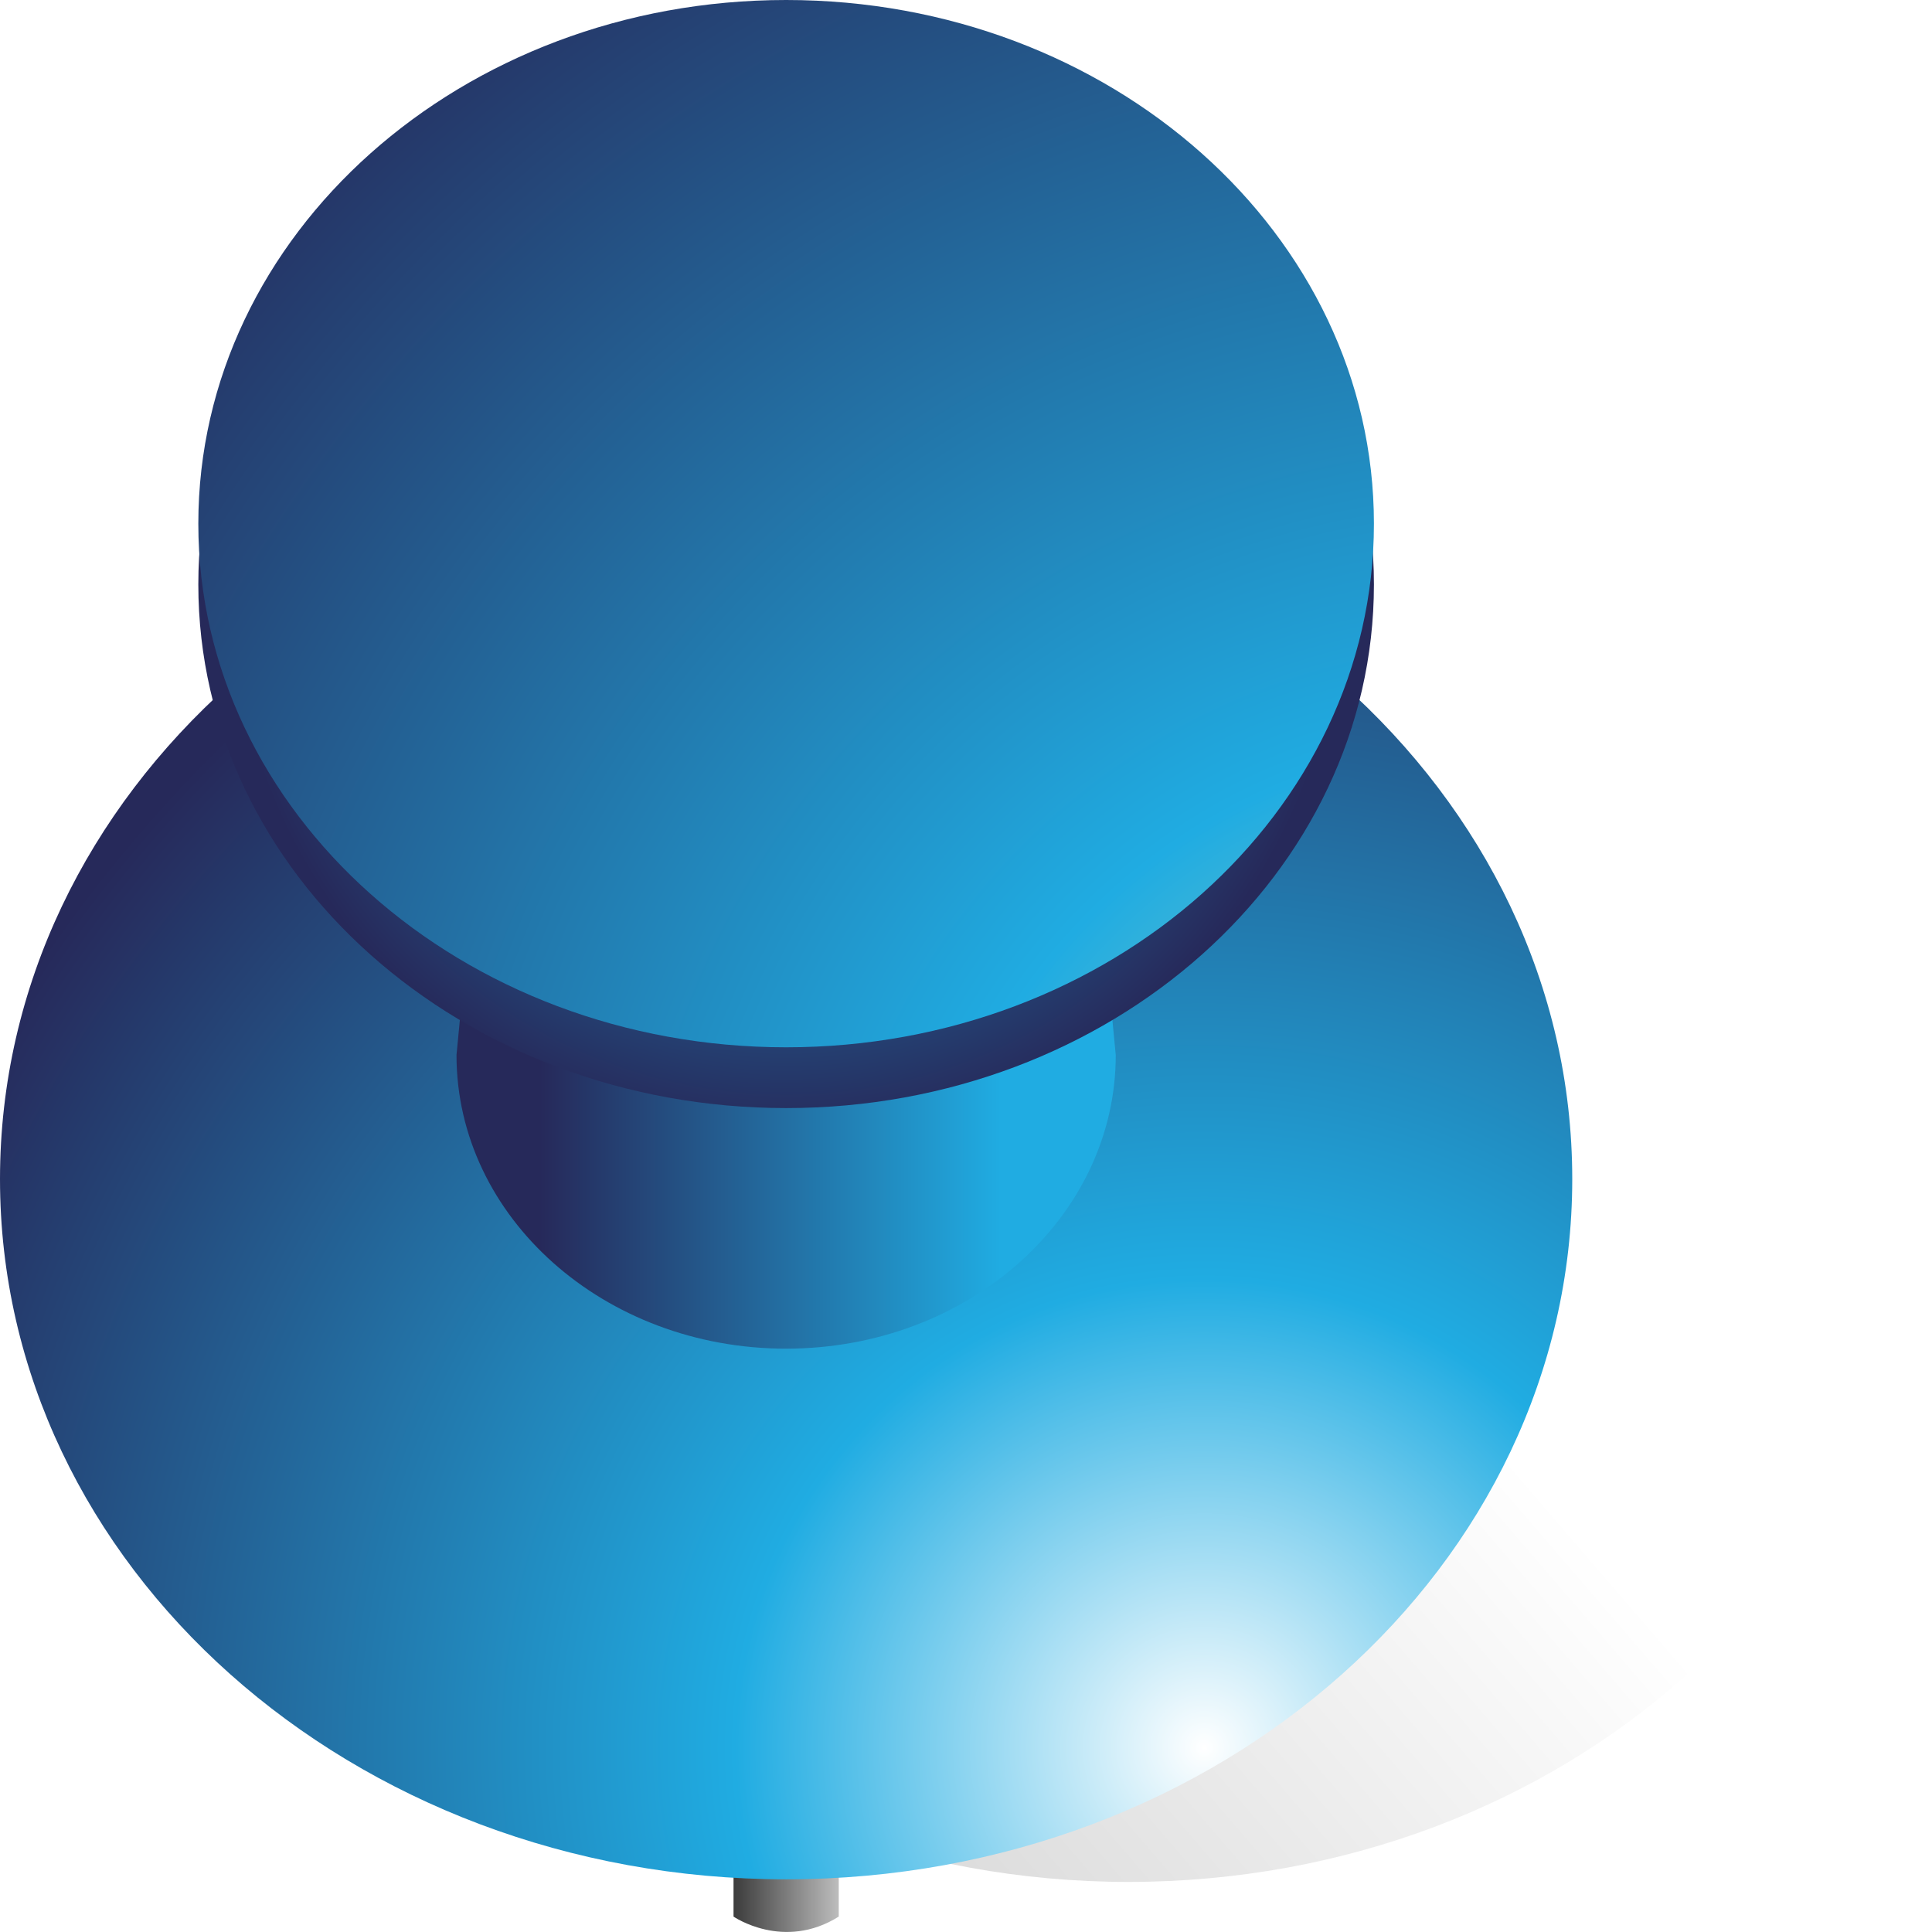
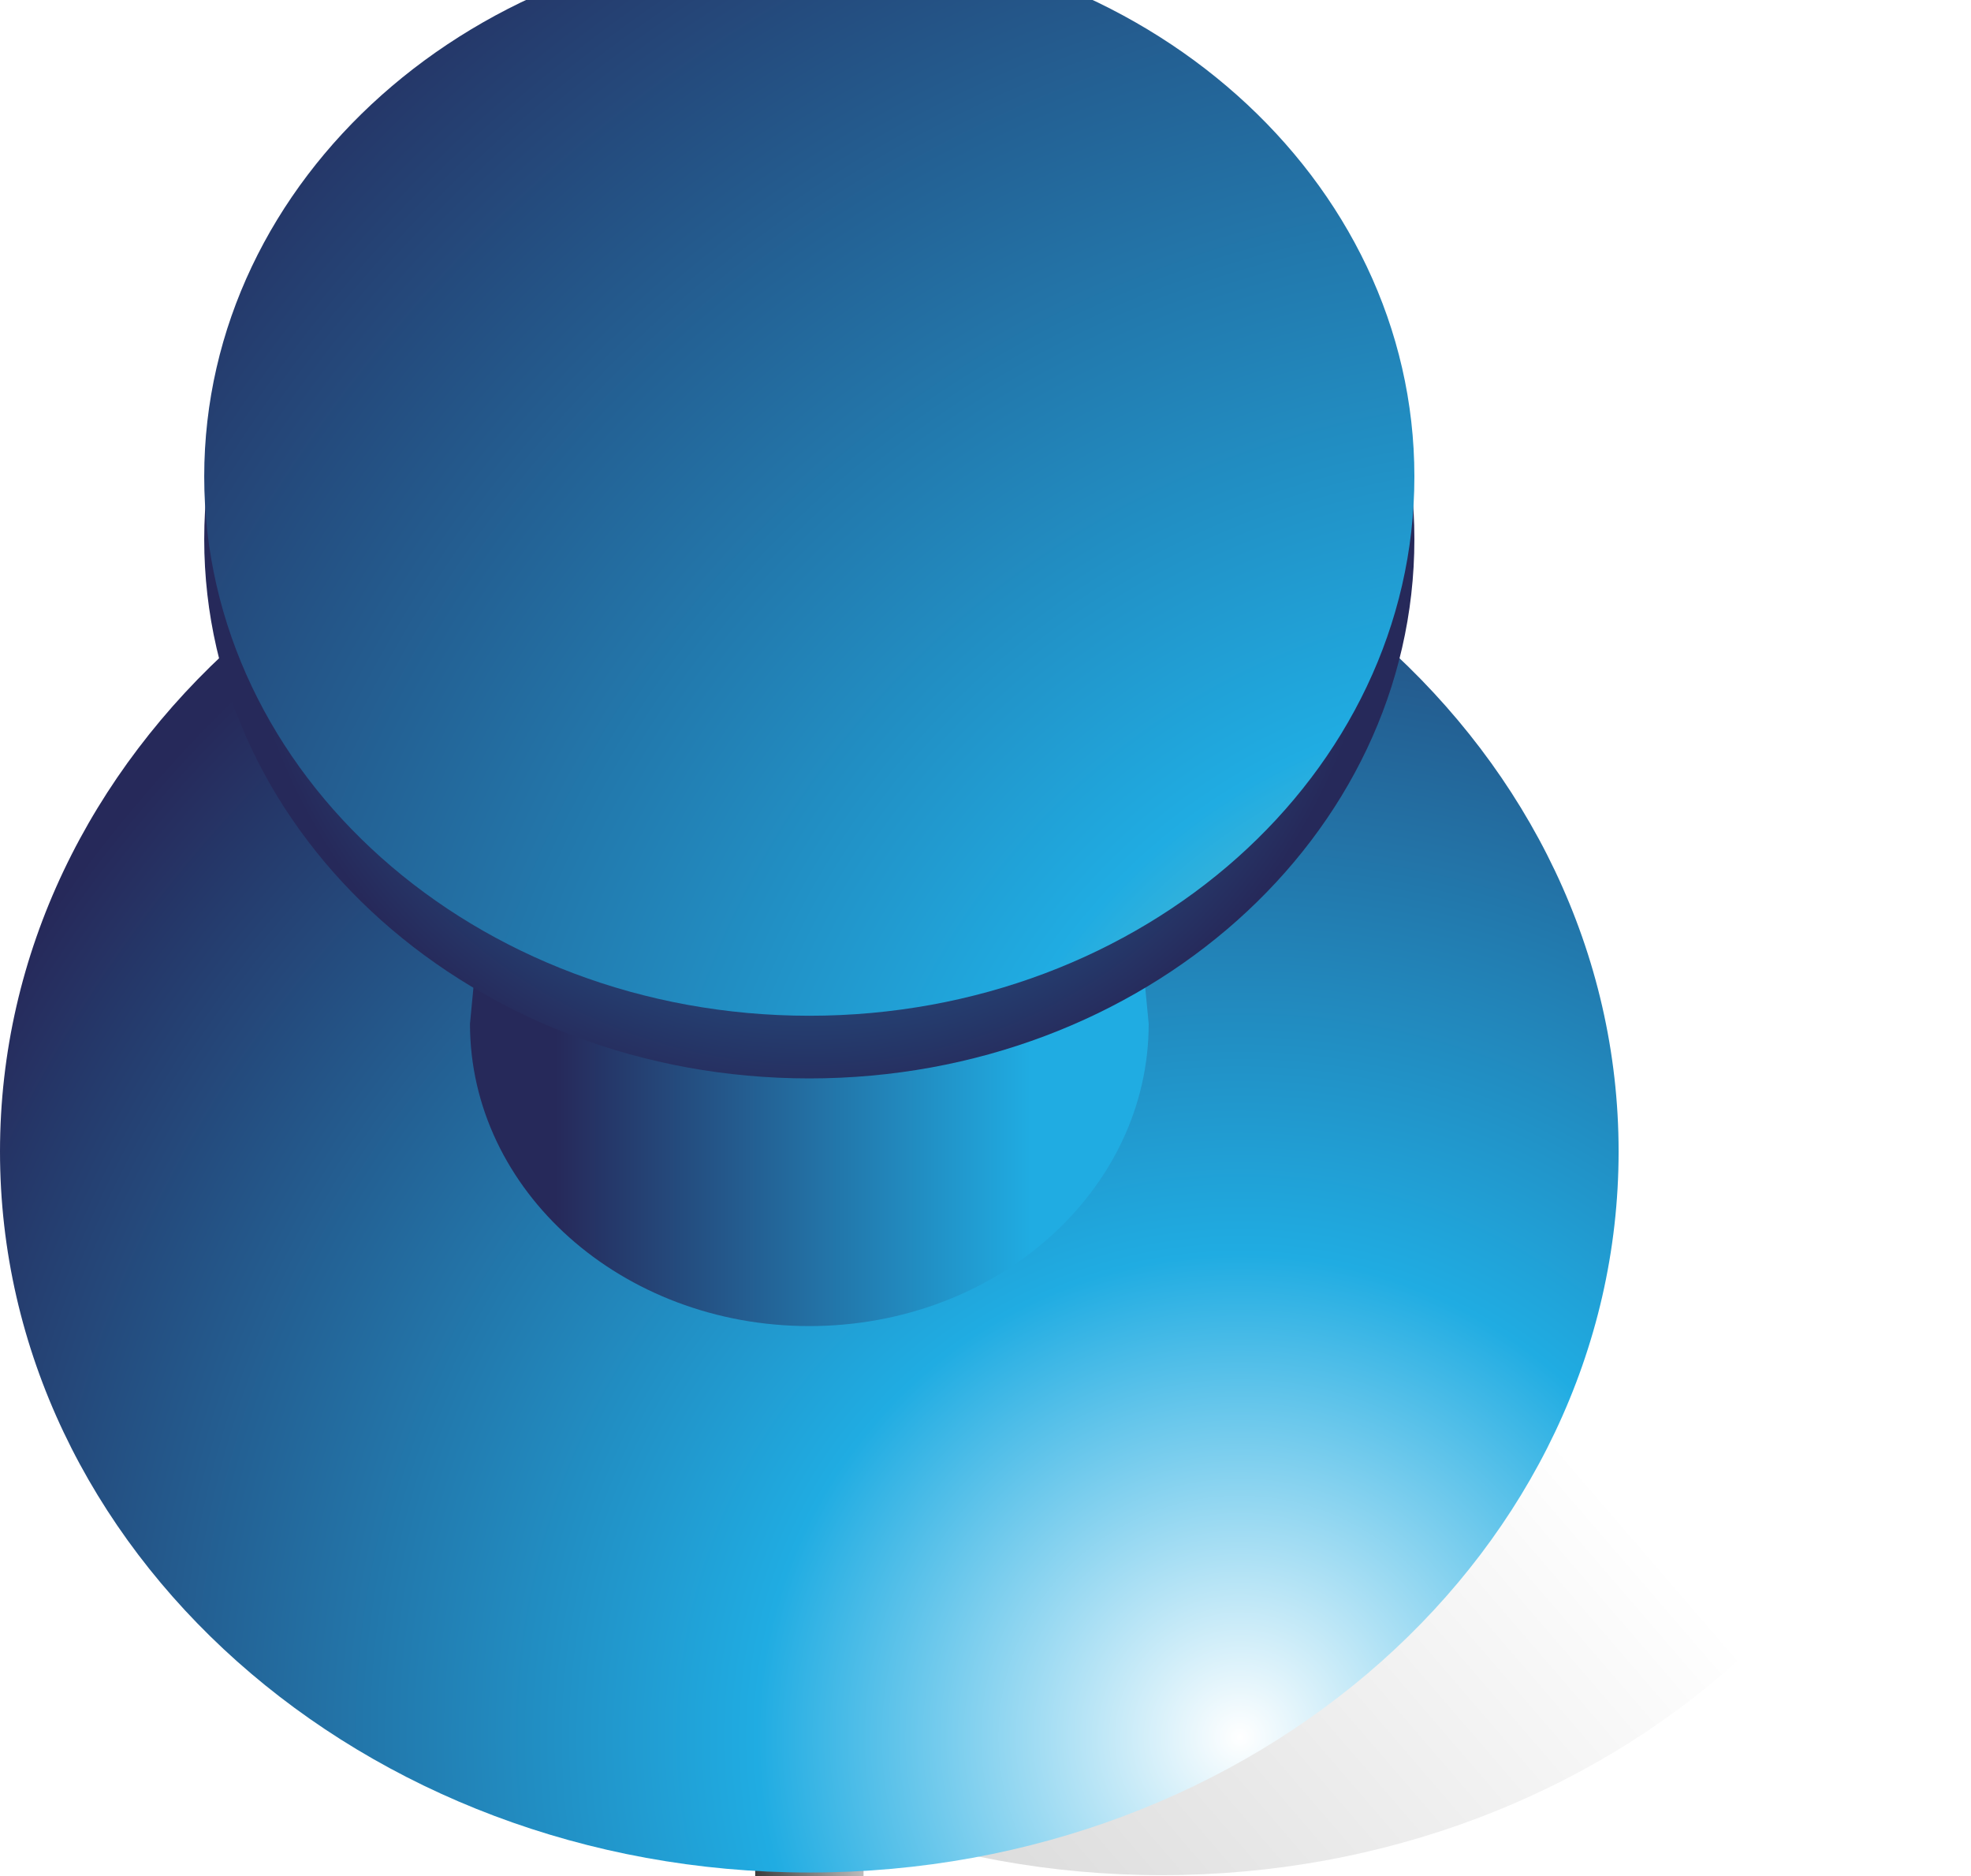
- <svg xmlns="http://www.w3.org/2000/svg" version="1.1" id="Layer_1" x="0px" y="0px" width="47.217px" height="47.646px" viewBox="0 0 47.217 47.646" enable-background="new 0 0 47.217 47.646" xml:space="preserve">
+ <svg xmlns="http://www.w3.org/2000/svg" version="1.1" id="Layer_1" x="0px" y="0px" width="28.346px" height="26.963px" viewBox="9.435 10.421 28.346 26.963" enable-background="new 9.435 10.421 28.346 26.963" xml:space="preserve">
  <g>
-     <linearGradient id="SVGID_1_" gradientUnits="userSpaceOnUse" x1="30.276" y1="814.029" x2="-65.927" y2="731.213" gradientTransform="matrix(1 0 0 -1 0.1401 840.9443)">
+     <linearGradient id="SVGID_1_" gradientUnits="userSpaceOnUse" x1="27.415" y1="26.681" x2="-30.34" y2="76.399" gradientTransform="matrix(1 0 0 1 0.2803 -1.001)">
      <stop offset="0.005" style="stop-color:#000000;stop-opacity:0" />
      <stop offset="1" style="stop-color:#000000" />
    </linearGradient>
-     <ellipse fill="url(#SVGID_1_)" cx="27.83" cy="29.142" rx="19.387" ry="17.269" />
-     <linearGradient id="SVGID_2_" gradientUnits="userSpaceOnUse" x1="20.853" y1="795.254" x2="16.755" y2="795.254" gradientTransform="matrix(1 0 0 -1 0.1401 840.9443)">
+     <ellipse fill="url(#SVGID_1_)" cx="26.143" cy="27.016" rx="11.639" ry="10.367" />
+     <linearGradient id="SVGID_2_" gradientUnits="userSpaceOnUse" x1="21.758" y1="37.953" x2="19.298" y2="37.953" gradientTransform="matrix(1 0 0 1 0.2803 -1.001)">
      <stop offset="0" style="stop-color:#CCCCCC" />
      <stop offset="1" style="stop-color:#000000" />
    </linearGradient>
-     <path fill="url(#SVGID_2_)" d="M20.685,47.266v-3.528H18.09v3.528C18.09,47.266,19.326,48.119,20.685,47.266z" />
-     <radialGradient id="SVGID_3_" cx="29.56" cy="797.839" r="44.135" gradientTransform="matrix(1 0 0 -1 0.1401 840.9443)" gradientUnits="userSpaceOnUse">
+     <path fill="url(#SVGID_2_)" d="M21.854,37.897v-2.118h-1.558v2.118C20.295,37.897,21.038,38.409,21.854,37.897z" />
+     <radialGradient id="SVGID_3_" cx="26.985" cy="36.4" r="26.495" gradientTransform="matrix(1 0 0 1 0.2803 -1.001)" gradientUnits="userSpaceOnUse">
      <stop offset="0" style="stop-color:#FFFFFF" />
      <stop offset="0.262" style="stop-color:#20ACE2" />
      <stop offset="0.786" style="stop-color:#26295A" />
    </radialGradient>
-     <ellipse fill="url(#SVGID_3_)" cx="19.387" cy="29.078" rx="19.387" ry="17.269" />
-     <linearGradient id="SVGID_4_" gradientUnits="userSpaceOnUse" x1="24.549" y1="813.548" x2="13.167" y2="813.548" gradientTransform="matrix(1 0 0 -1 0.1401 840.9443)">
+     <ellipse fill="url(#SVGID_3_)" cx="21.074" cy="26.978" rx="11.639" ry="10.367" />
+     <linearGradient id="SVGID_4_" gradientUnits="userSpaceOnUse" x1="23.978" y1="26.97" x2="17.144" y2="26.97" gradientTransform="matrix(1 0 0 1 0.2803 -1.001)">
      <stop offset="0" style="stop-color:#20ACE2" />
      <stop offset="1" style="stop-color:#26295A" />
    </linearGradient>
-     <path fill="url(#SVGID_4_)" d="M11.687,21.534l-0.429,4.485c0,3.999,3.639,7.241,8.128,7.241c4.49,0,8.13-3.242,8.13-7.241   l-0.43-4.485H11.687z" />
-     <radialGradient id="SVGID_5_" cx="19.247" cy="826.531" r="13.728" gradientTransform="matrix(1 0 0 -1 0.1401 840.9443)" gradientUnits="userSpaceOnUse">
+     <path fill="url(#SVGID_4_)" d="M16.452,22.448l-0.258,2.693c0,2.4,2.185,4.347,4.88,4.347s4.881-1.946,4.881-4.347l-0.259-2.693   H16.452z" />
+     <radialGradient id="SVGID_5_" cx="20.794" cy="19.175" r="8.241" gradientTransform="matrix(1 0 0 1 0.2803 -1.001)" gradientUnits="userSpaceOnUse">
      <stop offset="0" style="stop-color:#20ACE2" />
      <stop offset="1" style="stop-color:#26295A" />
    </radialGradient>
-     <ellipse fill="url(#SVGID_5_)" cx="19.387" cy="14.413" rx="14.496" ry="12.914" />
-     <radialGradient id="SVGID_6_" cx="37.065" cy="808.152" r="55.389" gradientTransform="matrix(1 0 0 -1 0.1401 840.9443)" gradientUnits="userSpaceOnUse">
+     <ellipse fill="url(#SVGID_5_)" cx="21.074" cy="18.174" rx="8.702" ry="7.753" />
+     <radialGradient id="SVGID_6_" cx="31.491" cy="30.208" r="33.251" gradientTransform="matrix(1 0 0 1 0.2803 -1.001)" gradientUnits="userSpaceOnUse">
      <stop offset="0" style="stop-color:#C4DCA5" />
      <stop offset="0.262" style="stop-color:#20ACE2" />
      <stop offset="0.786" style="stop-color:#26295A" />
    </radialGradient>
-     <ellipse fill="url(#SVGID_6_)" cx="19.387" cy="12.914" rx="14.496" ry="12.914" />
+     <ellipse fill="url(#SVGID_6_)" cx="21.074" cy="17.273" rx="8.702" ry="7.753" />
  </g>
</svg>
